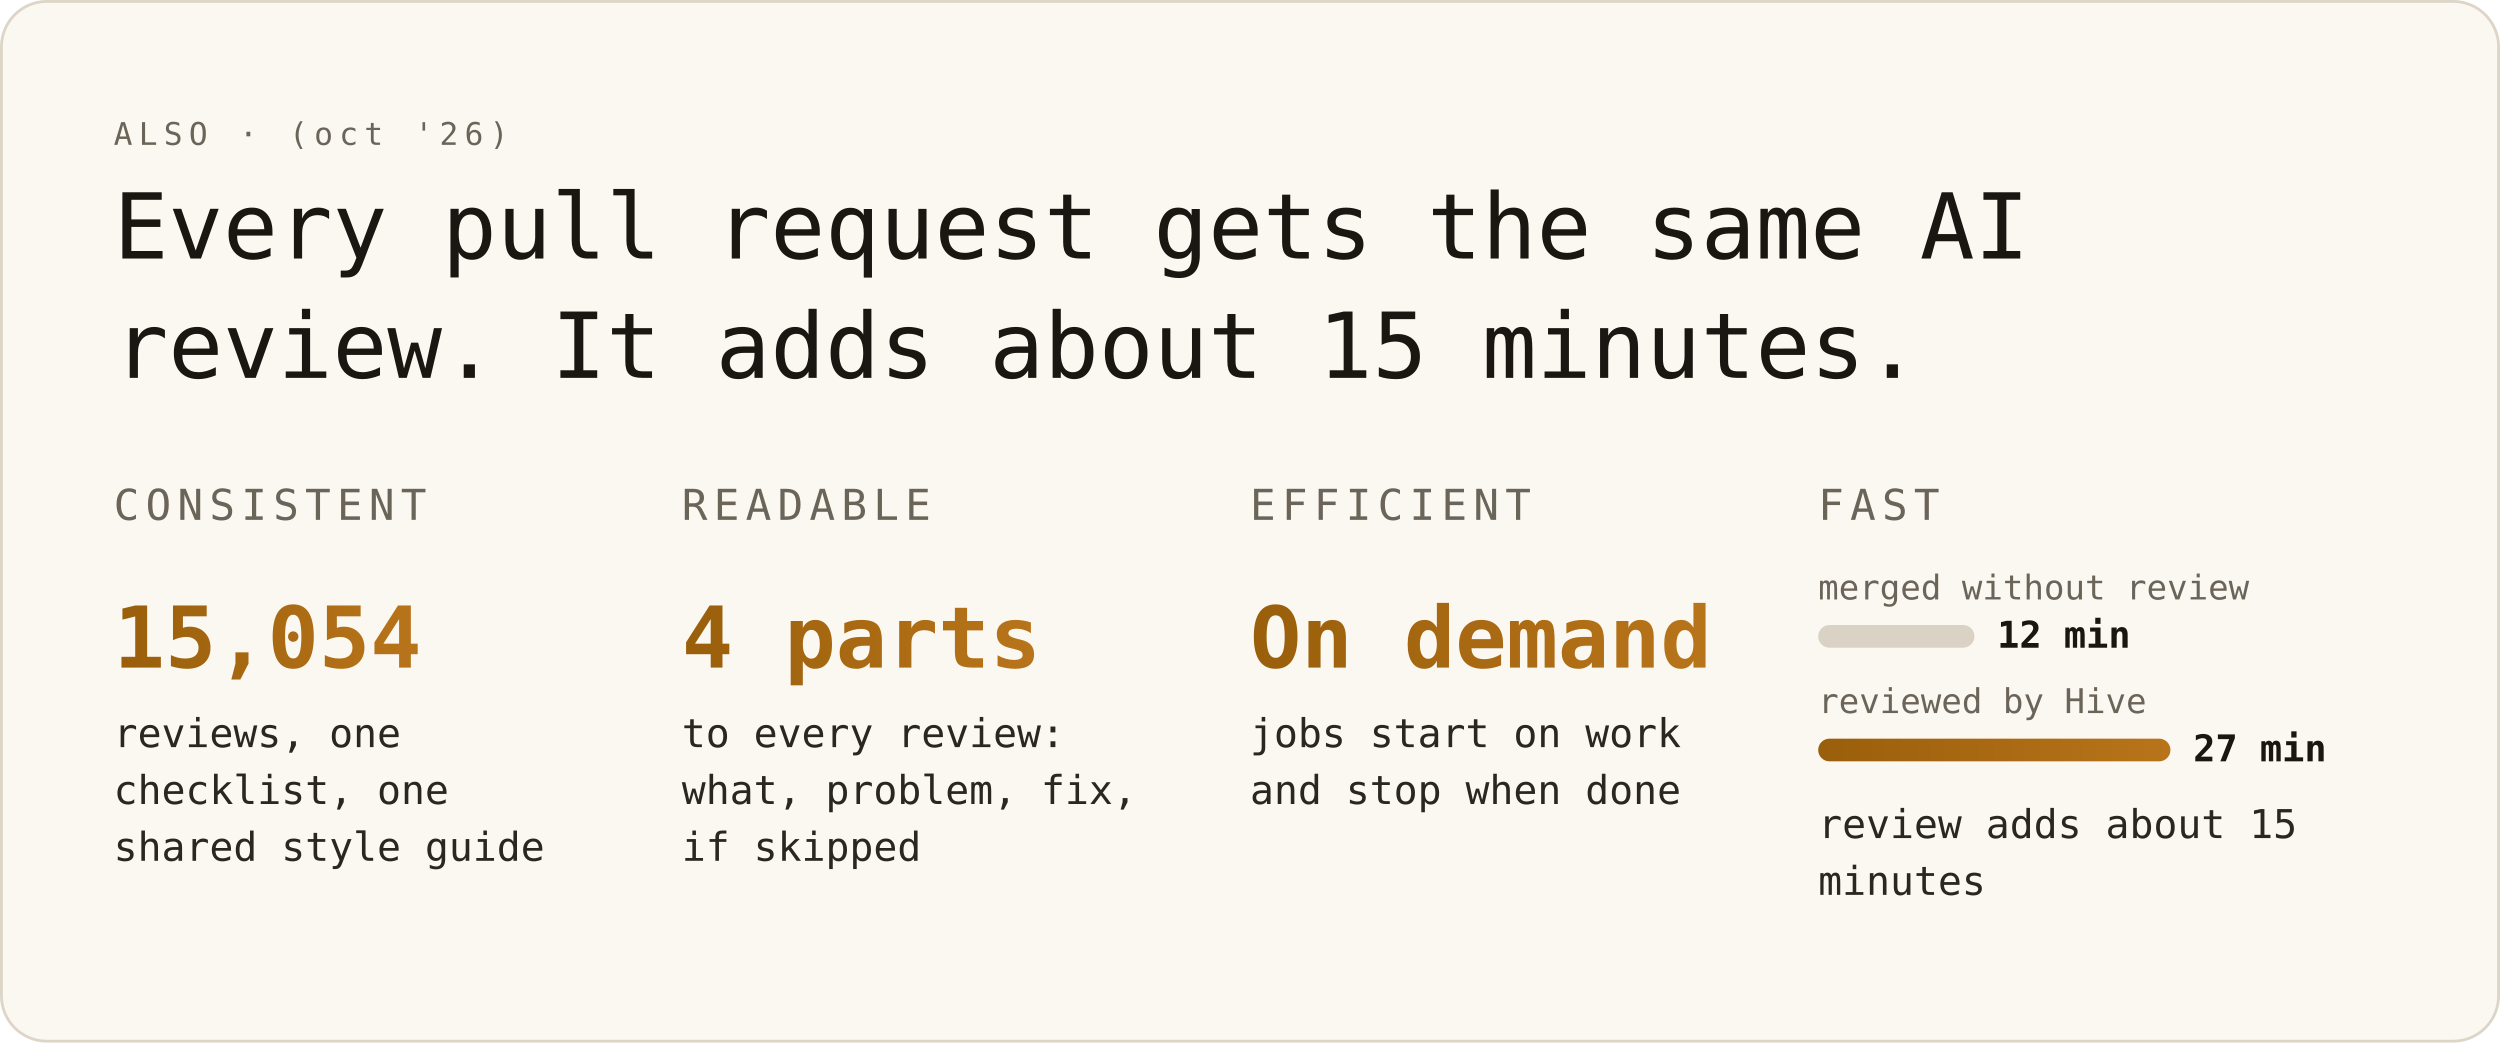
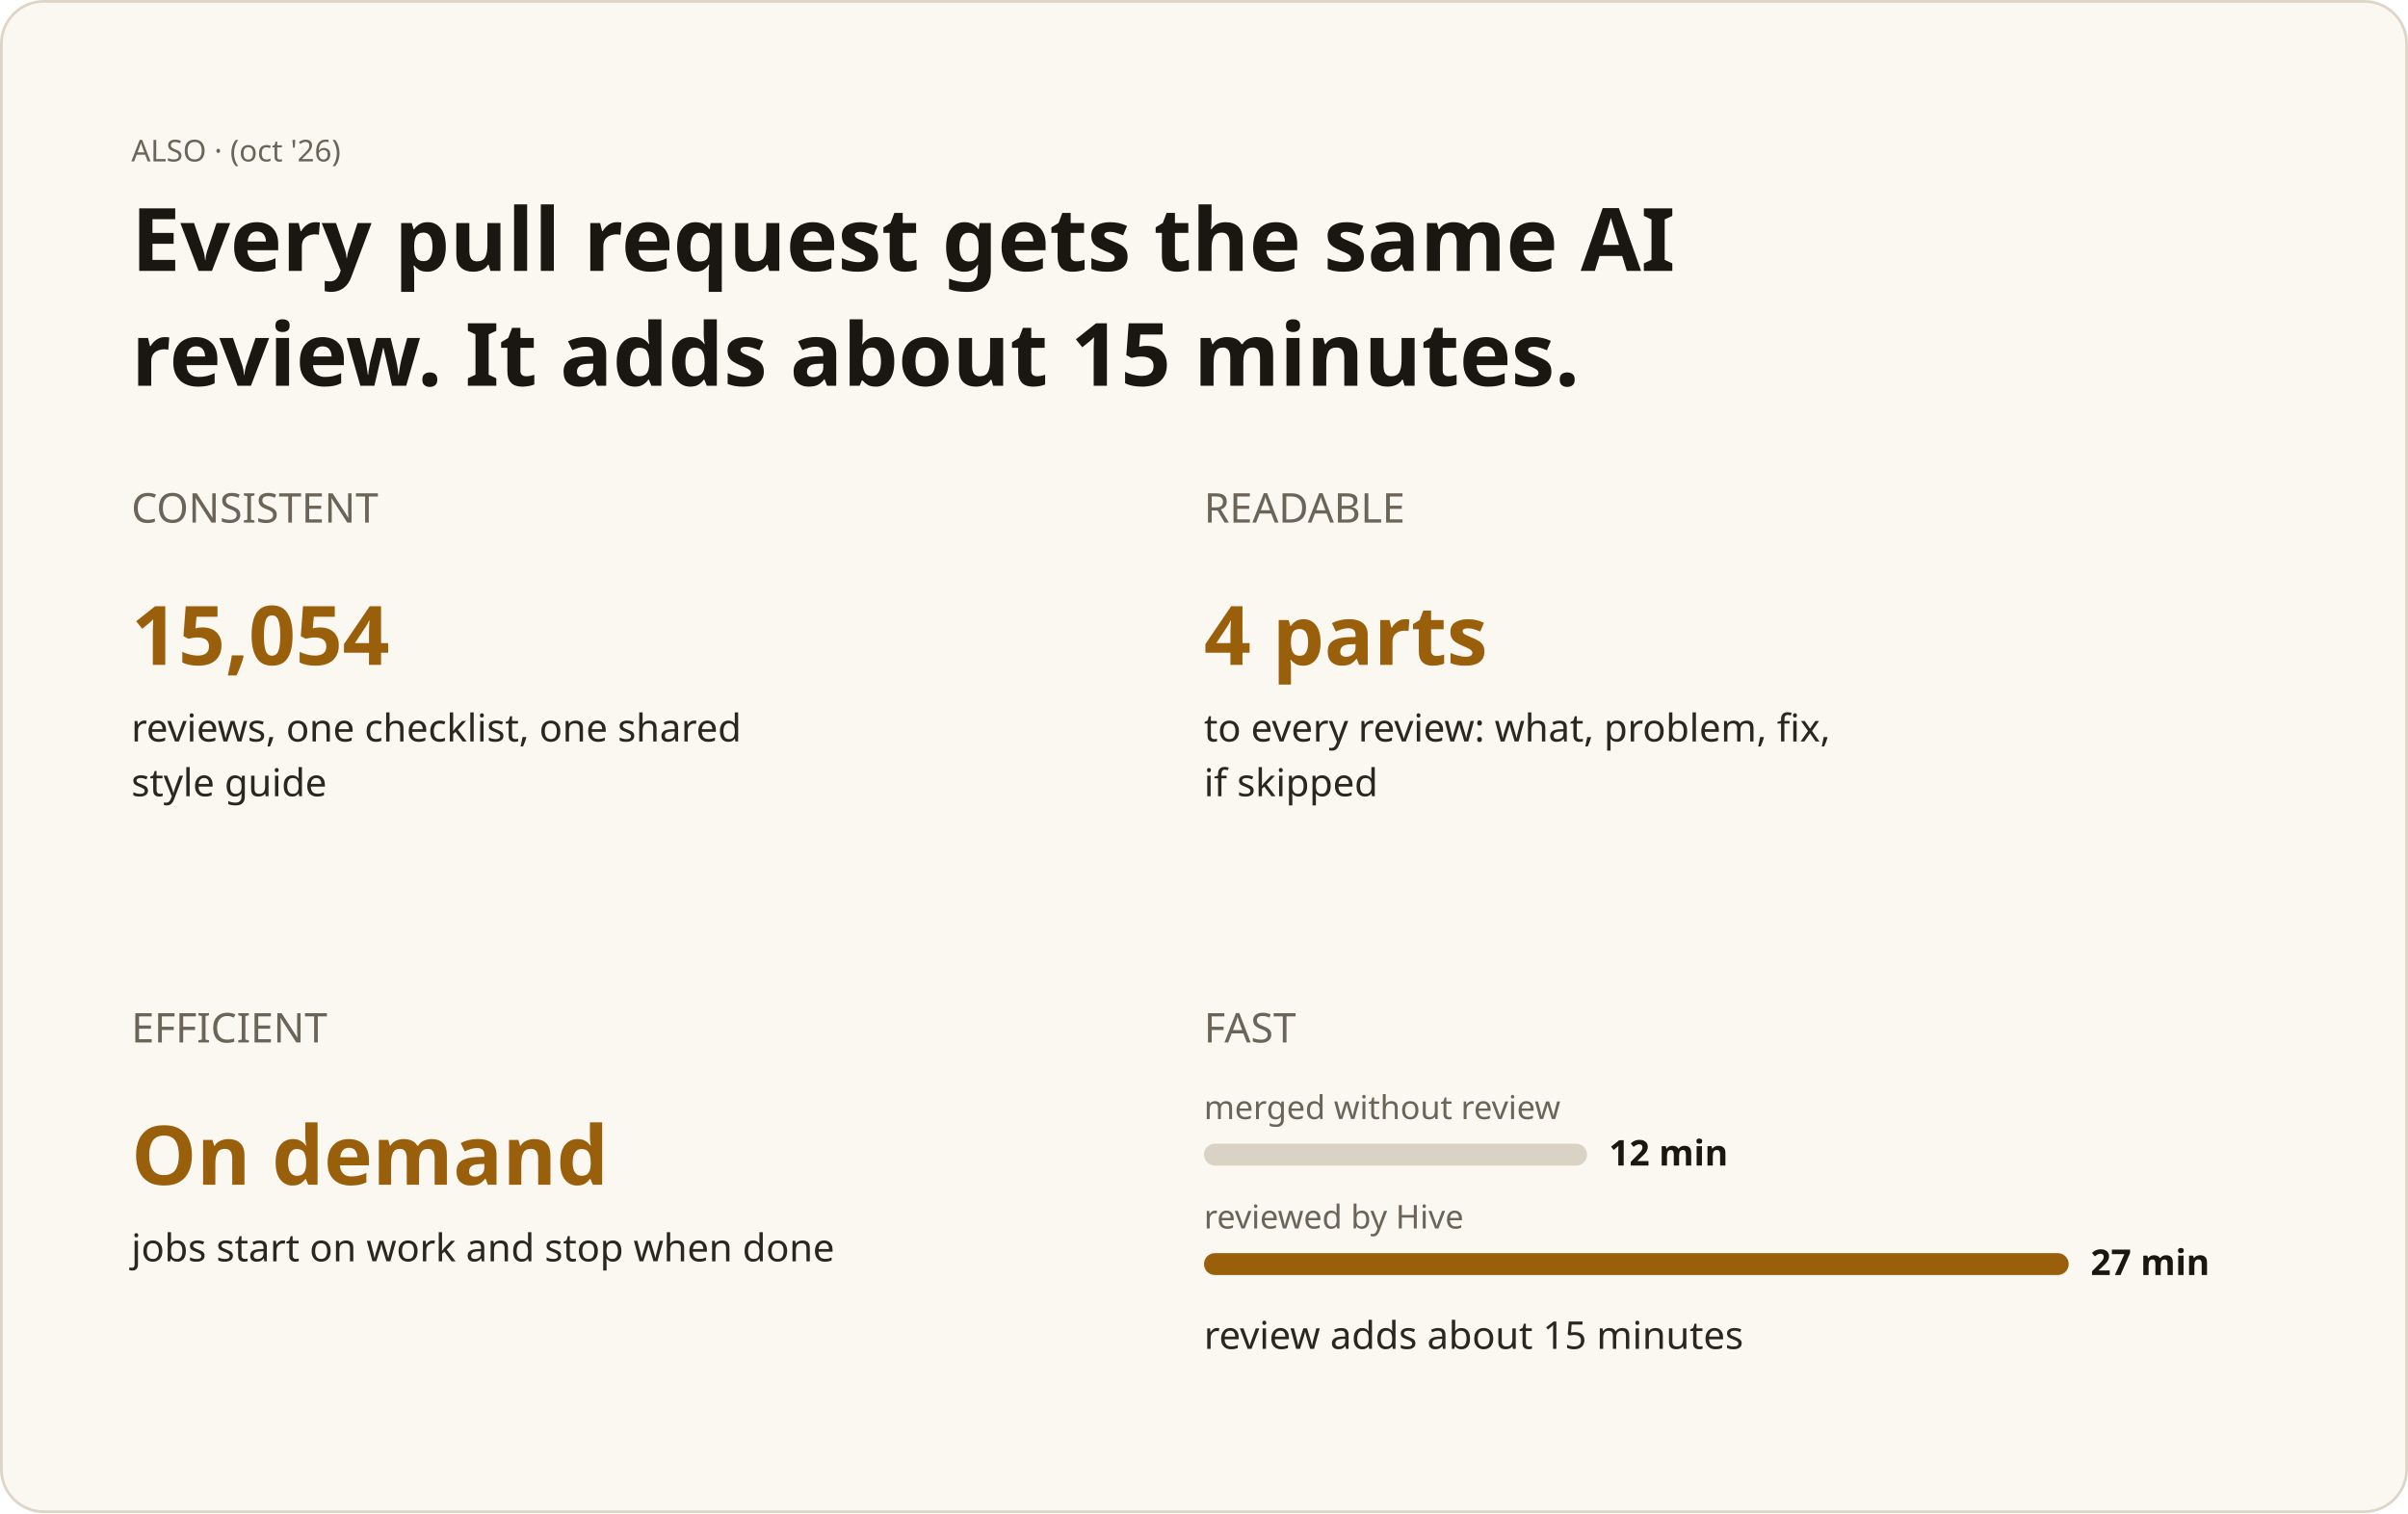
- <svg xmlns="http://www.w3.org/2000/svg" width="1760" height="734" viewBox="0 0 880 367" role="img" aria-label="Also: consistent, readable, efficient, fast" font-family="'IBM Plex Mono', 'JetBrains Mono', ui-monospace, SFMono-Regular, Menlo, Consolas, monospace">
-   <defs>
-     <linearGradient id="amber" x1="0" y1="0" x2="1" y2="0">
-       <stop offset="0" stop-color="#9a5f0b" />
-       <stop offset="1" stop-color="#b8741a" />
-     </linearGradient>
-     <filter id="glow" x="-20%" y="-40%" width="140%" height="180%">
-       <feGaussianBlur stdDeviation="5" />
-     </filter>
-   </defs>
-   <rect x="0.5" y="0.5" width="879" height="366" rx="16" fill="#fbf8f2" stroke="#ddd6c8" />
-   <text x="40" y="51" fill="#6b6459" font-size="11" font-weight="500" letter-spacing="2.2">ALSO · (oct '26)</text>
-   <text x="40" y="91" fill="#1a1612" font-size="32">Every pull request gets the same AI</text>
-   <text x="40" y="133" fill="#1a1612" font-size="32">review. It adds about 15 minutes.</text>
-   <text x="40" y="183" fill="#6b6459" font-size="15" font-weight="500" letter-spacing="2.2">CONSISTENT</text>
-   <text x="40" y="235" fill="url(#amber)" font-size="30" font-weight="700">15,054</text>
-   <text x="40" y="263" fill="#2b2620" font-size="14">reviews, one</text>
-   <text x="40" y="283" fill="#2b2620" font-size="14">checklist, one</text>
-   <text x="40" y="303" fill="#2b2620" font-size="14">shared style guide</text>
-   <text x="240" y="183" fill="#6b6459" font-size="15" font-weight="500" letter-spacing="2.2">READABLE</text>
-   <text x="240" y="235" fill="url(#amber)" font-size="30" font-weight="700">4 parts</text>
-   <text x="240" y="263" fill="#2b2620" font-size="14">to every review:</text>
-   <text x="240" y="283" fill="#2b2620" font-size="14">what, problem, fix,</text>
-   <text x="240" y="303" fill="#2b2620" font-size="14">if skipped</text>
-   <text x="440" y="183" fill="#6b6459" font-size="15" font-weight="500" letter-spacing="2.2">EFFICIENT</text>
-   <text x="440" y="235" fill="url(#amber)" font-size="30" font-weight="700">On demand</text>
-   <text x="440" y="263" fill="#2b2620" font-size="14">jobs start on work</text>
-   <text x="440" y="283" fill="#2b2620" font-size="14">and stop when done</text>
-   <text x="640" y="183" fill="#6b6459" font-size="15" font-weight="500" letter-spacing="2.2">FAST</text>
-   <text x="640" y="211" fill="#6b6459" font-size="12">merged without review</text>
-   <rect x="640" y="220" width="55" height="8" rx="4" fill="#d9d2c5" />
-   <text x="703" y="228" fill="#1a1612" font-size="13" font-weight="700">12 min</text>
-   <text x="640" y="251" fill="#6b6459" font-size="12">reviewed by Hive</text>
-   <rect x="640" y="260" width="124" height="8" rx="4" fill="url(#amber)" />
-   <text x="772" y="268" fill="#1a1612" font-size="13" font-weight="700">27 min</text>
-   <text x="640" y="295" fill="#2b2620" font-size="14">review adds about 15</text>
-   <text x="640" y="315" fill="#2b2620" font-size="14">minutes</text>
+ <svg xmlns="http://www.w3.org/2000/svg" width="1760" height="1106" viewBox="0 0 880 553" role="img" aria-label="Also: consistent, readable, efficient, fast" font-family="IBM Plex Mono">
+   <rect x="0" y="0" width="880" height="553" rx="16" fill="#ddd6c8" />
+   <rect x="1" y="1" width="878" height="551" rx="15" fill="#fbf8f2" />
+   <text x="48" y="59" fill="#6b6459" font-size="11">ALSO · (oct '26)</text>
+   <text x="48" y="99" fill="#1a1612" font-size="32" font-weight="700">Every pull request gets the same AI</text>
+   <text x="48" y="141" fill="#1a1612" font-size="32" font-weight="700">review. It adds about 15 minutes.</text>
+   <text x="48" y="191" fill="#6b6459" font-size="15">CONSISTENT</text>
+   <text x="48" y="243" fill="#9a5f0b" font-size="30" font-weight="700">15,054</text>
+   <text x="48" y="271" fill="#2b2620" font-size="14">reviews, one checklist, one shared</text>
+   <text x="48" y="291" fill="#2b2620" font-size="14">style guide</text>
+   <text x="440" y="191" fill="#6b6459" font-size="15">READABLE</text>
+   <text x="440" y="243" fill="#9a5f0b" font-size="30" font-weight="700">4 parts</text>
+   <text x="440" y="271" fill="#2b2620" font-size="14">to every review: what, problem, fix,</text>
+   <text x="440" y="291" fill="#2b2620" font-size="14">if skipped</text>
+   <text x="48" y="381" fill="#6b6459" font-size="15">EFFICIENT</text>
+   <text x="48" y="433" fill="#9a5f0b" font-size="30" font-weight="700">On demand</text>
+   <text x="48" y="461" fill="#2b2620" font-size="14">jobs start on work and stop when done</text>
+   <text x="440" y="381" fill="#6b6459" font-size="15">FAST</text>
+   <text x="440" y="409" fill="#6b6459" font-size="12">merged without review</text>
+   <rect x="440" y="418" width="140" height="8" rx="4" fill="#d9d2c5" />
+   <text x="588" y="426" fill="#1a1612" font-size="13" font-weight="700">12 min</text>
+   <text x="440" y="449" fill="#6b6459" font-size="12">reviewed by Hive</text>
+   <rect x="440" y="458" width="316" height="8" rx="4" fill="#9a5f0b" />
+   <text x="764" y="466" fill="#1a1612" font-size="13" font-weight="700">27 min</text>
+   <text x="440" y="493" fill="#2b2620" font-size="14">review adds about 15 minutes</text>
</svg>
